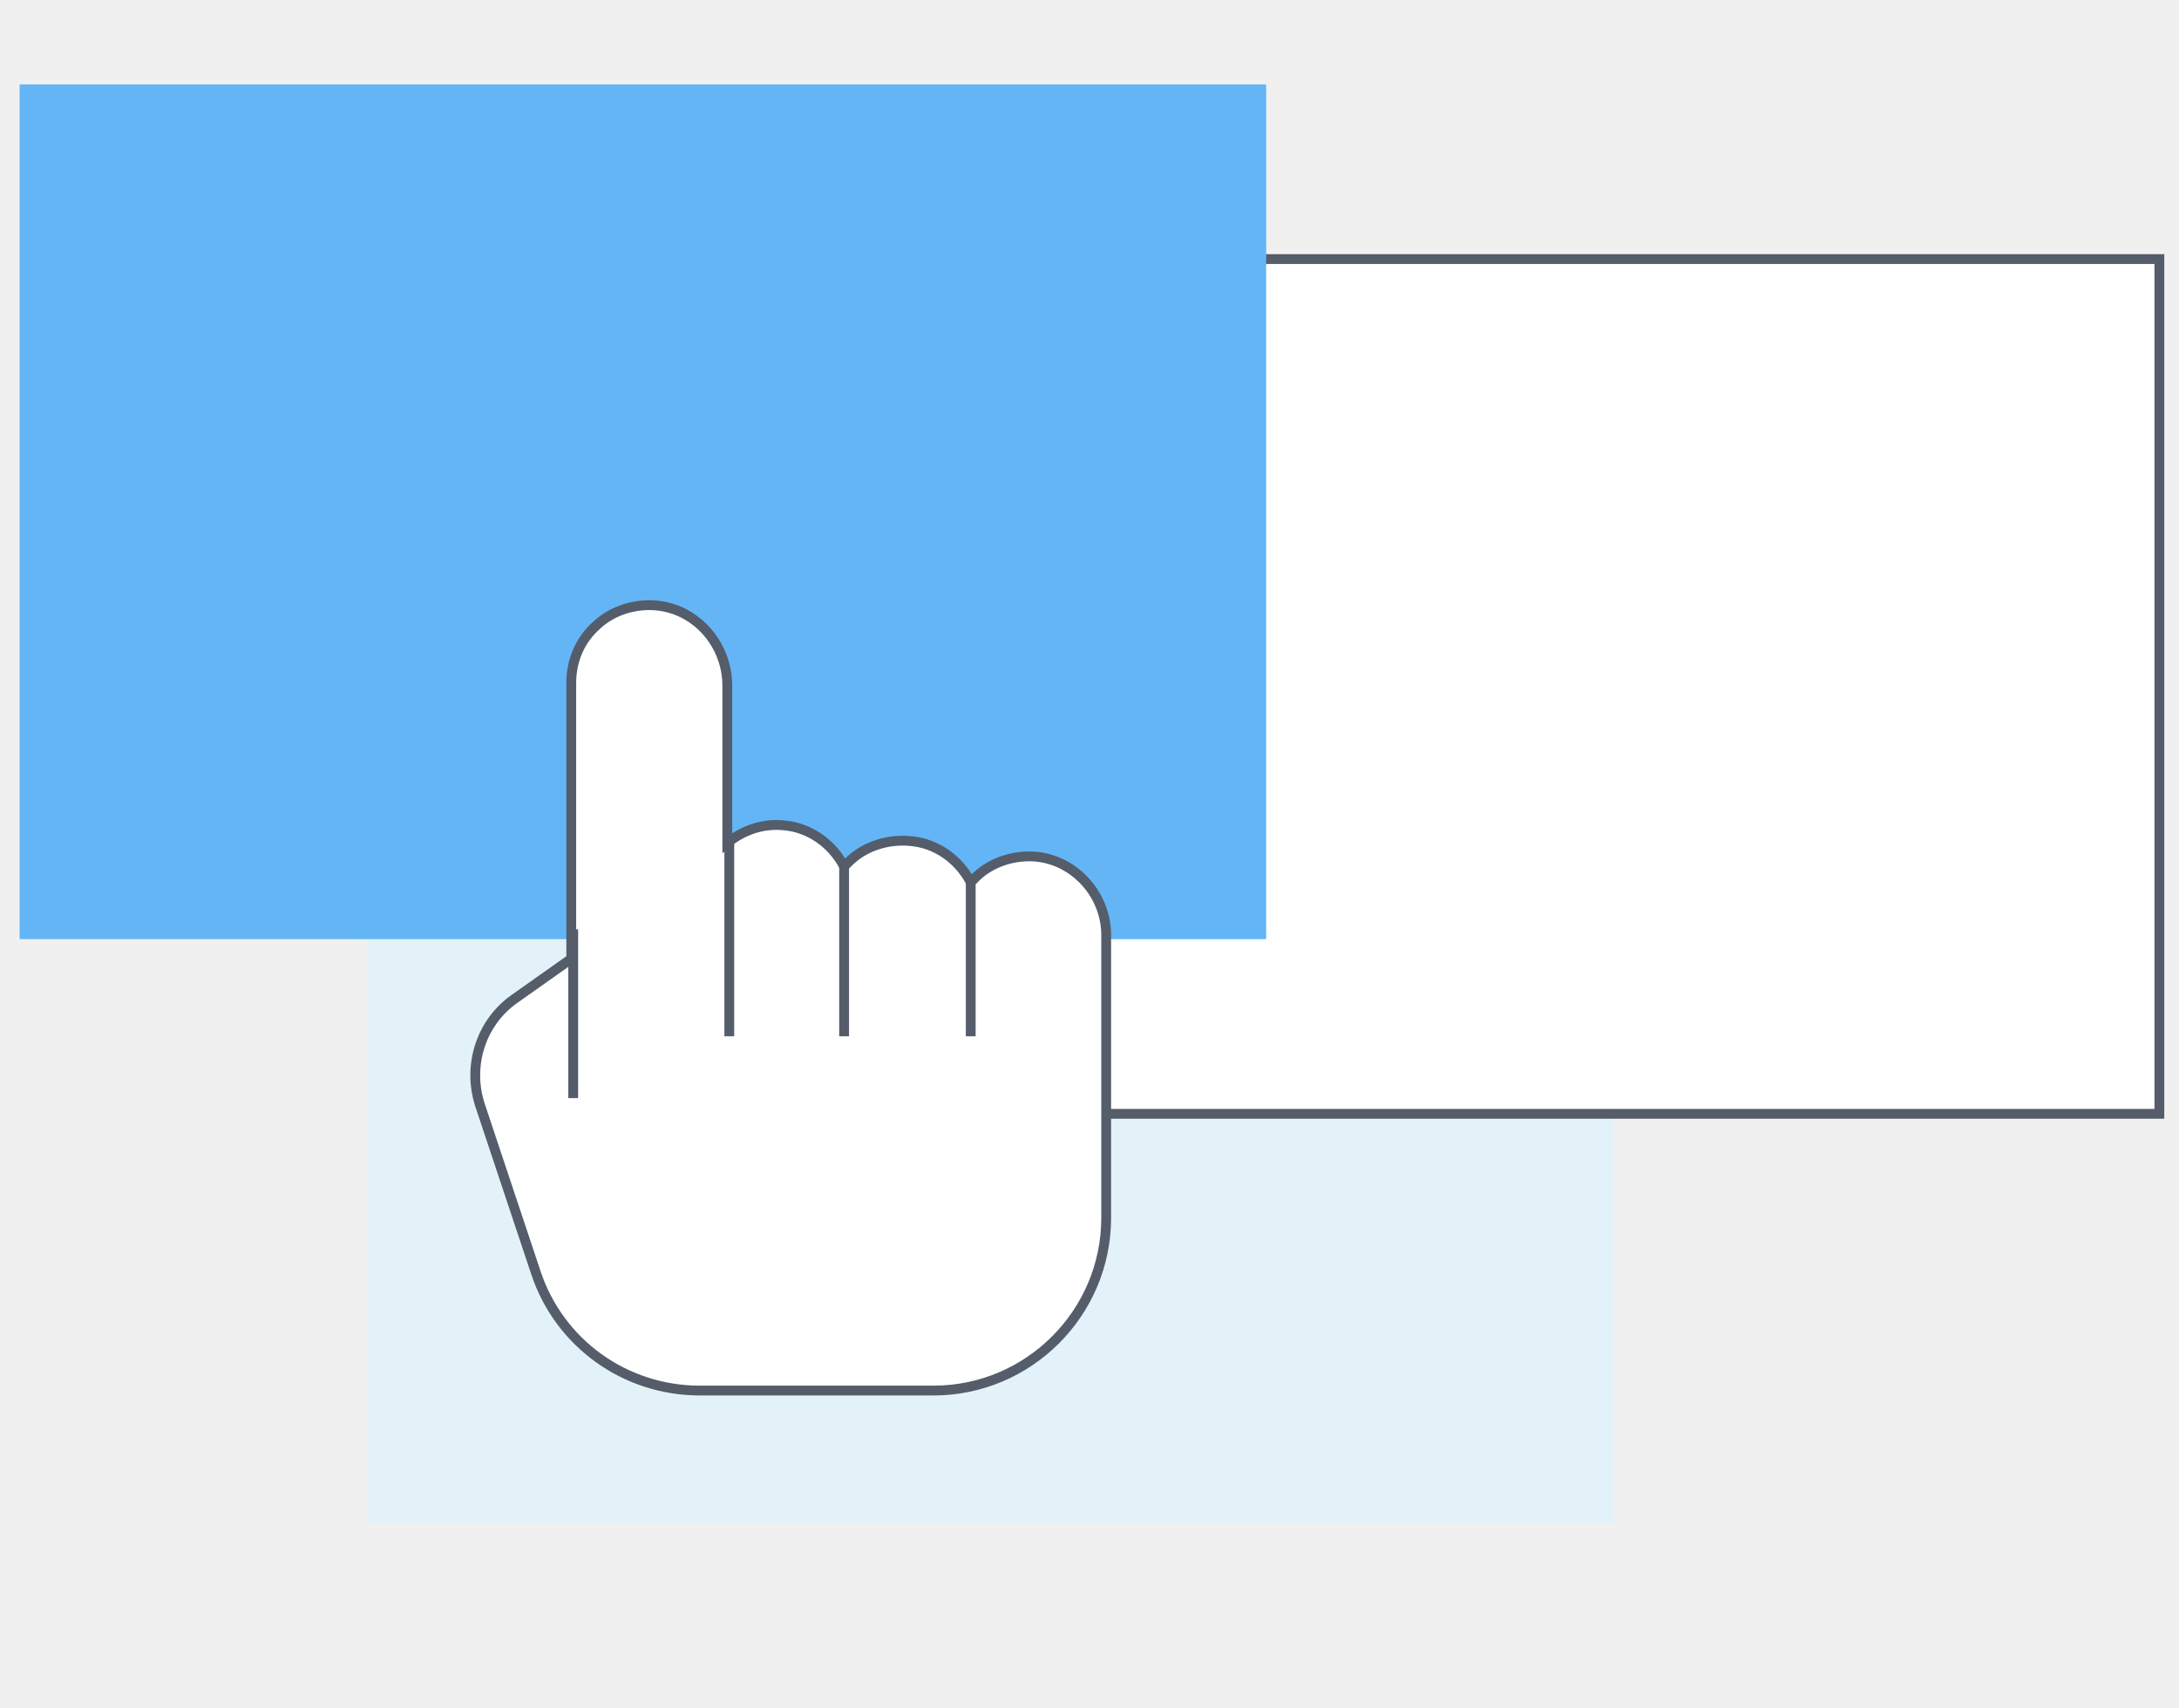
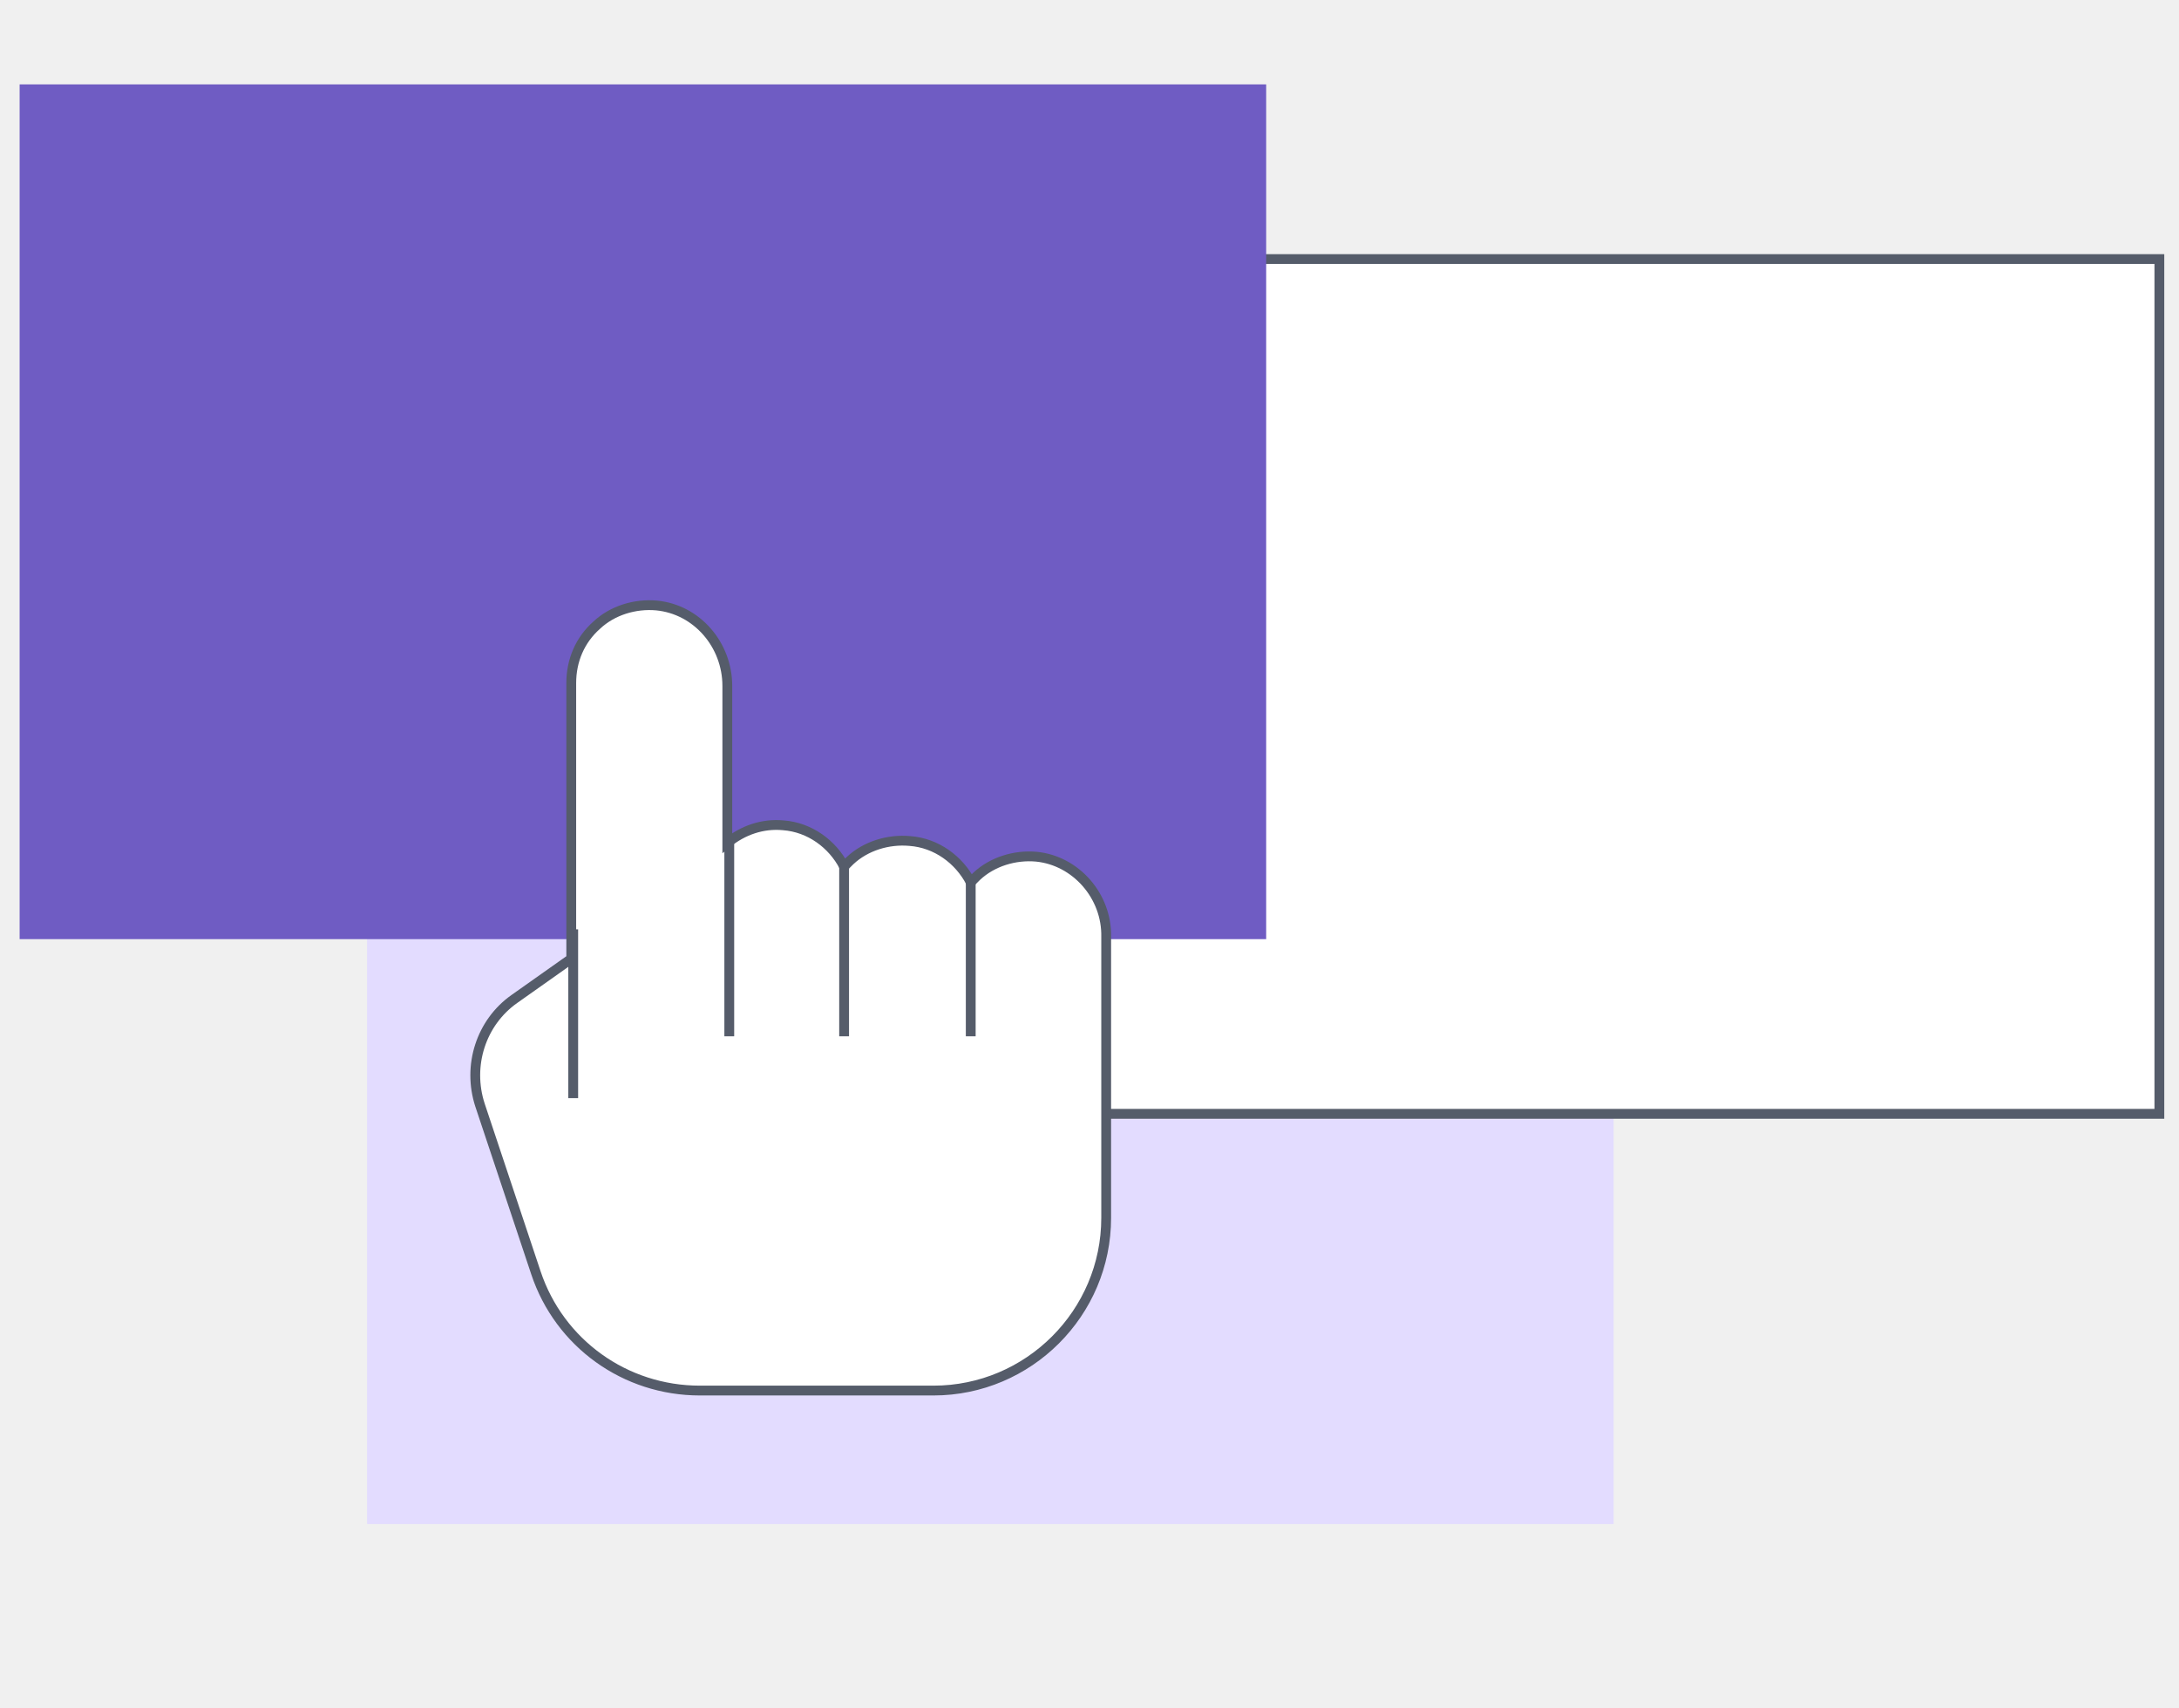
<svg xmlns="http://www.w3.org/2000/svg" version="1.1" id="Слой_1" x="0px" y="0px" viewBox="0 0 222 174" style="enable-background:new 0 0 222 174;" xml:space="preserve">
  <style type="text/css">
	.st0{fill:#E6E7E8;}
	.st1{opacity:0.8;fill:none;stroke:#FFFFFF;stroke-width:2.811;stroke-miterlimit:10;}
	.st2{opacity:0.8;}
	.st3{fill:none;stroke:#FFFFFF;stroke-width:2.811;stroke-miterlimit:10;}
	.st4{opacity:0.5;}
	.st5{fill:#E6E7E8;stroke:#FFFFFF;stroke-width:2.811;stroke-miterlimit:10;}
- 	.st6{fill:#E3F2F8;}
- 	.st7{fill:#64B5F6;}
+ 	.st6{fill:#E3DCFF;}
+ 	.st7{fill:#6F5CC3;}
	.st8{fill:#FFFFFF;stroke:#555C6A;stroke-miterlimit:10;}
	.st9{fill:#FFFFFF;}
	.st10{opacity:7.000000e-02;clip-path:url(#SVGID_2_);}
	.st11{fill:#CFD1D4;}
	.st12{fill:#FFFFFF;stroke:#000000;stroke-miterlimit:10;}
	.st13{fill:none;stroke:#D0D2D4;stroke-miterlimit:10;stroke-dasharray:11.347,11.347;}
	.st14{fill:none;stroke:#000000;stroke-miterlimit:10;stroke-dasharray:11.347,11.347;}
	.st15{fill:#231F20;}
	.st16{fill:#FFFFFF;stroke:#000000;stroke-linejoin:round;stroke-miterlimit:10;}
	.st17{fill:#FFFFFF;stroke:#000000;}
	.st18{fill:none;stroke:#000000;stroke-miterlimit:10;}
	.st19{fill:#D0D2D4;}
	.st20{fill:none;stroke:#000000;stroke-linejoin:round;stroke-miterlimit:10;}
	.st21{stroke:#000000;stroke-miterlimit:10;}
	.st22{fill:#FFFFFF;stroke:#000000;stroke-linejoin:bevel;stroke-miterlimit:10;}
	.st23{fill:#D0D2D4;stroke:#000000;}
	.st24{opacity:7.000000e-02;clip-path:url(#SVGID_4_);}
	.st25{opacity:7.000000e-02;clip-path:url(#SVGID_6_);}
	.st26{opacity:0.2;}
- 	.st27{fill-rule:evenodd;clip-rule:evenodd;fill:#64B5F6;stroke:#555C6A;stroke-width:0.899;stroke-miterlimit:10;}
+ 	.st27{fill-rule:evenodd;clip-rule:evenodd;fill:#6F5CC3;stroke:#555C6A;stroke-width:0.899;stroke-miterlimit:10;}
	.st28{opacity:0.2;fill:#007AC0;}
	.st29{fill:none;stroke:#555C6A;stroke-width:0.899;stroke-miterlimit:10;stroke-dasharray:10.34;}
	.st30{fill-rule:evenodd;clip-rule:evenodd;fill:#FFFFFF;stroke:#555C6A;stroke-width:0.899;stroke-miterlimit:10;}
	.st31{fill:#FFFFFF;stroke:#555C6A;stroke-width:0.899;stroke-miterlimit:10;}
	.st32{fill:#6E6E6E;}
	.st33{fill:#CFD8DC;}
	.st34{fill:#555C6A;}
	.st35{fill:#DBDADA;}
	.st36{fill:none;stroke:#555C6A;stroke-width:0.899;stroke-miterlimit:10;}
	.st37{opacity:7.000000e-02;clip-path:url(#SVGID_10_);}
	.st38{fill:#CFD8DC;stroke:#555C6A;stroke-width:0.915;stroke-miterlimit:10;}
- 	.st39{fill:#64B5F6;stroke:#555C6A;stroke-width:0.915;stroke-miterlimit:10;}
+ 	.st39{fill:#6F5CC3;stroke:#555C6A;stroke-width:0.915;stroke-miterlimit:10;}
	.st40{fill:#FFFFFF;stroke:#555C6A;stroke-width:0.915;stroke-miterlimit:10;}
	.st41{fill:#898E9F;}
	.st42{fill:none;stroke:#555C6A;stroke-width:0.915;stroke-miterlimit:10;}
	.st43{fill:none;stroke:#555C6A;stroke-width:0.915;stroke-miterlimit:10;stroke-dasharray:8.421,8.421;}
	.st44{fill:none;stroke:#555C6A;stroke-width:0.915;stroke-miterlimit:10;stroke-dasharray:9.028;}
	.st45{fill:#90A4AE;}
	.st46{fill:#E8E8EB;stroke:#555C6A;stroke-width:0.915;stroke-miterlimit:10;}
	.st47{opacity:7.000000e-02;clip-path:url(#SVGID_12_);}
	.st48{fill:#BCBEC0;}
	.st49{fill:#CFD8DC;stroke:#555C6A;stroke-miterlimit:10;}
	.st50{fill:#E8E8EB;stroke:#555C6A;stroke-miterlimit:10;}
	.st51{fill:#E8E8EB;stroke:#555C6A;stroke-width:1.043;stroke-miterlimit:10;}
	.st52{fill:#373637;}
	.st53{fill:none;stroke:#323132;stroke-width:1.055;stroke-miterlimit:10;}
	.st54{fill:#595959;stroke:#262526;stroke-width:0.531;stroke-miterlimit:10;}
	.st55{fill:#2B2A2B;stroke:#262526;stroke-width:1.055;stroke-miterlimit:10;}
	.st56{fill:#595959;stroke:#262526;stroke-width:0.343;stroke-miterlimit:10;}
	.st57{fill:none;stroke:#E5E4E5;stroke-width:1.055;stroke-miterlimit:10;}
	.st58{fill:none;stroke:#848284;stroke-width:2.111;stroke-miterlimit:10;}
	.st59{fill:#FAFAFA;}
	.st60{fill:#C4C4C4;}
	.st61{fill:none;stroke:#838284;stroke-width:2.111;stroke-miterlimit:10;}
	.st62{fill:url(#SVGID_13_);}
	.st63{fill:#E2E2E2;}
	.st64{fill:none;stroke:#1F1F1F;stroke-width:2.111;stroke-miterlimit:10;}
	.st65{fill:url(#SVGID_14_);}
	.st66{fill:none;stroke:#1F1F1F;stroke-width:1.055;stroke-miterlimit:10;}
	.st67{fill:none;stroke:#959CAF;stroke-width:0.708;stroke-miterlimit:10;}
	.st68{fill:#CFD8DC;stroke:#555C6A;stroke-width:0.921;stroke-miterlimit:10;}
	.st69{fill:none;stroke:#555C6A;stroke-width:0.678;stroke-miterlimit:10;}
	.st70{fill:none;stroke:#555C6A;stroke-width:0.678;stroke-miterlimit:10;stroke-dasharray:6.074,6.074;}
	.st71{fill:none;stroke:#555C6A;stroke-width:0.651;stroke-miterlimit:10;}
	.st72{fill:none;stroke:#555C6A;stroke-width:0.921;stroke-miterlimit:10;}
	.st73{fill:none;stroke:#555C6A;stroke-width:0.921;stroke-miterlimit:10;stroke-dasharray:8.37,8.37;}
- 	.st74{fill:#64B5F6;stroke:#555C6A;stroke-width:0.921;stroke-miterlimit:10;}
+ 	.st74{fill:#6F5CC3;stroke:#555C6A;stroke-width:0.921;stroke-miterlimit:10;}
	.st75{fill:#FFFFFF;stroke:#555C6A;stroke-width:0.921;stroke-miterlimit:10;}
	.st76{fill:#E8E8EB;stroke:#555C6A;stroke-width:0.921;stroke-miterlimit:10;}
	.st77{fill:none;stroke:#555C6A;stroke-width:0.919;stroke-miterlimit:10;}
	.st78{fill:none;stroke:#555C6A;stroke-width:0.919;stroke-miterlimit:10;stroke-dasharray:9.042,9.042;}
	.st79{fill:#CFD8DC;stroke:#555C6A;stroke-width:0.531;stroke-miterlimit:10;}
	.st80{fill:#90A4AE;stroke:#555C6A;stroke-width:0.584;stroke-miterlimit:10;}
	.st81{fill:#FFFFFF;stroke:#555C6A;stroke-width:0.675;stroke-miterlimit:10;}
	.st82{fill:#90A4AE;stroke:#555C6A;stroke-width:0.675;stroke-miterlimit:10;}
	.st83{fill:#CFD8DC;stroke:#555C6A;stroke-width:1.119;stroke-miterlimit:10;}
	.st84{fill:#90A4AE;stroke:#555C6A;stroke-width:1.119;stroke-miterlimit:10;}
	.st85{opacity:0.7;fill:#F0F6F7;}
	.st86{opacity:7.000000e-02;clip-path:url(#SVGID_16_);}
	.st87{fill-rule:evenodd;clip-rule:evenodd;fill:#FFFFFF;stroke:#555C6A;stroke-miterlimit:10;}
	.st88{fill:none;stroke:#555C6A;stroke-miterlimit:10;}
	.st89{fill:#90A4AE;stroke:#555C6A;stroke-miterlimit:10;}
	.st90{fill:none;stroke:#555C6A;stroke-miterlimit:10;stroke-dasharray:8.285;}
	.st91{fill:#217FDC;}
	.st92{fill:#484848;}
	.st93{fill:none;stroke:#1F1F1F;stroke-miterlimit:10;}
	.st94{fill:none;stroke:#FFFFFF;stroke-miterlimit:10;}
	.st95{fill:none;stroke:#555C6A;stroke-miterlimit:10;stroke-dasharray:6.837,6.837;}
	.st96{fill:none;stroke:#555C6A;stroke-miterlimit:10;stroke-dasharray:6.527,6.527;}
- 	.st97{fill:#E3F2F8;stroke:#555C6A;stroke-miterlimit:10;}
+ 	.st97{fill:#E3DCFF;stroke:#555C6A;stroke-miterlimit:10;}
	.st98{opacity:7.000000e-02;clip-path:url(#SVGID_18_);}
	.st99{fill:none;stroke:#555C6A;stroke-miterlimit:10;stroke-dasharray:6.623,6.623;}
	.st100{fill:#FF9F36;stroke:#555C6A;stroke-width:3.472;stroke-linecap:round;stroke-miterlimit:10;}
	.st101{fill:none;stroke:#FFFFFF;stroke-width:4;stroke-linecap:round;stroke-miterlimit:10;}
	.st102{fill:#B5D9F8;stroke:#FFFFFF;stroke-width:2;stroke-miterlimit:10;}
	.st103{fill:#FCD3B6;}
	.st104{fill:#F2BA94;}
	.st105{fill:none;stroke:#555C6A;stroke-width:3.472;stroke-miterlimit:10;}
	.st106{fill:#FF9F36;stroke:#640917;stroke-width:3.472;stroke-linecap:round;stroke-miterlimit:10;}
	.st107{fill:#F4891E;}
	.st108{fill:none;stroke:#640917;stroke-width:3.472;stroke-linecap:round;stroke-miterlimit:10;}
	.st109{fill:#FFFFFF;stroke:#555C6A;stroke-width:3.472;stroke-linecap:round;stroke-miterlimit:10;}
	.st110{opacity:0.55;fill:#BCA49B;}
	.st111{fill:#FF9F36;stroke:#006BAC;stroke-width:2.082;stroke-linecap:round;stroke-miterlimit:10;}
	.st112{fill:#555C6A;stroke:#555C6A;stroke-width:3.472;stroke-linecap:round;stroke-miterlimit:10;}
	.st113{fill:#006BAC;}
	.st114{fill:none;stroke:#006BAC;stroke-width:2.082;stroke-linecap:round;stroke-miterlimit:10;}
	.st115{fill:#555C6A;stroke:#640917;stroke-width:3.472;stroke-linecap:round;stroke-miterlimit:10;}
	.st116{fill:none;stroke:#555C6A;stroke-width:3.472;stroke-linecap:round;stroke-miterlimit:10;}
	.st117{fill:#FFEDD9;stroke:#555C6A;stroke-width:3.472;stroke-miterlimit:10;}
	.st118{fill:#F7F0ED;}
	.st119{fill:none;stroke:#FFFFFF;stroke-width:3.472;stroke-linecap:round;stroke-miterlimit:10;}
	.st120{fill:none;stroke:#555C6A;stroke-width:3.508;stroke-linecap:round;stroke-miterlimit:10;}
</style>
  <rect x="37.4" y="68.2" class="st6" width="127" height="87.1" />
  <rect x="93" y="26.4" class="st8" width="127" height="87.1" />
  <rect x="2" y="8.6" class="st7" width="127" height="87.1" />
  <g>
    <path class="st8" d="M105.6,87.3c-2.2-0.2-4.5,0.5-6.1,2c-0.2,0.2-0.4,0.4-0.6,0.6c-1.2-2.3-3.5-4-6.2-4.2c-2.2-0.2-4.5,0.5-6.1,2   c-0.2,0.2-0.4,0.4-0.6,0.6c-1.2-2.3-3.5-4-6.2-4.2c-2.1-0.2-4.1,0.5-5.7,1.8l0-0.4v-3.9c0,0,0,0,0,0v-3.9c0,0,0,0,0,0v-7.8   c0-4.2-3.1-7.8-7.2-8.2c-2.2-0.2-4.5,0.5-6.1,2c-1.7,1.5-2.6,3.6-2.6,5.9v8.1v3.9v3.9v3.3v6.5v2.4l-5.8,4.1   c-3.4,2.4-4.8,6.8-3.5,10.8l5.7,17.1c2.4,7.2,9.1,12,16.7,12h23.8c9.7,0,17.6-7.9,17.6-17.6V95.5C112.8,91.3,109.6,87.7,105.6,87.3   z" />
    <line class="st8" x1="98.9" y1="89.9" x2="98.9" y2="105.6" />
    <line class="st8" x1="86" y1="88.3" x2="86" y2="105.6" />
    <line class="st8" x1="58.4" y1="94.7" x2="58.4" y2="111.9" />
    <line class="st8" x1="74.3" y1="85.4" x2="74.3" y2="105.6" />
  </g>
</svg>
